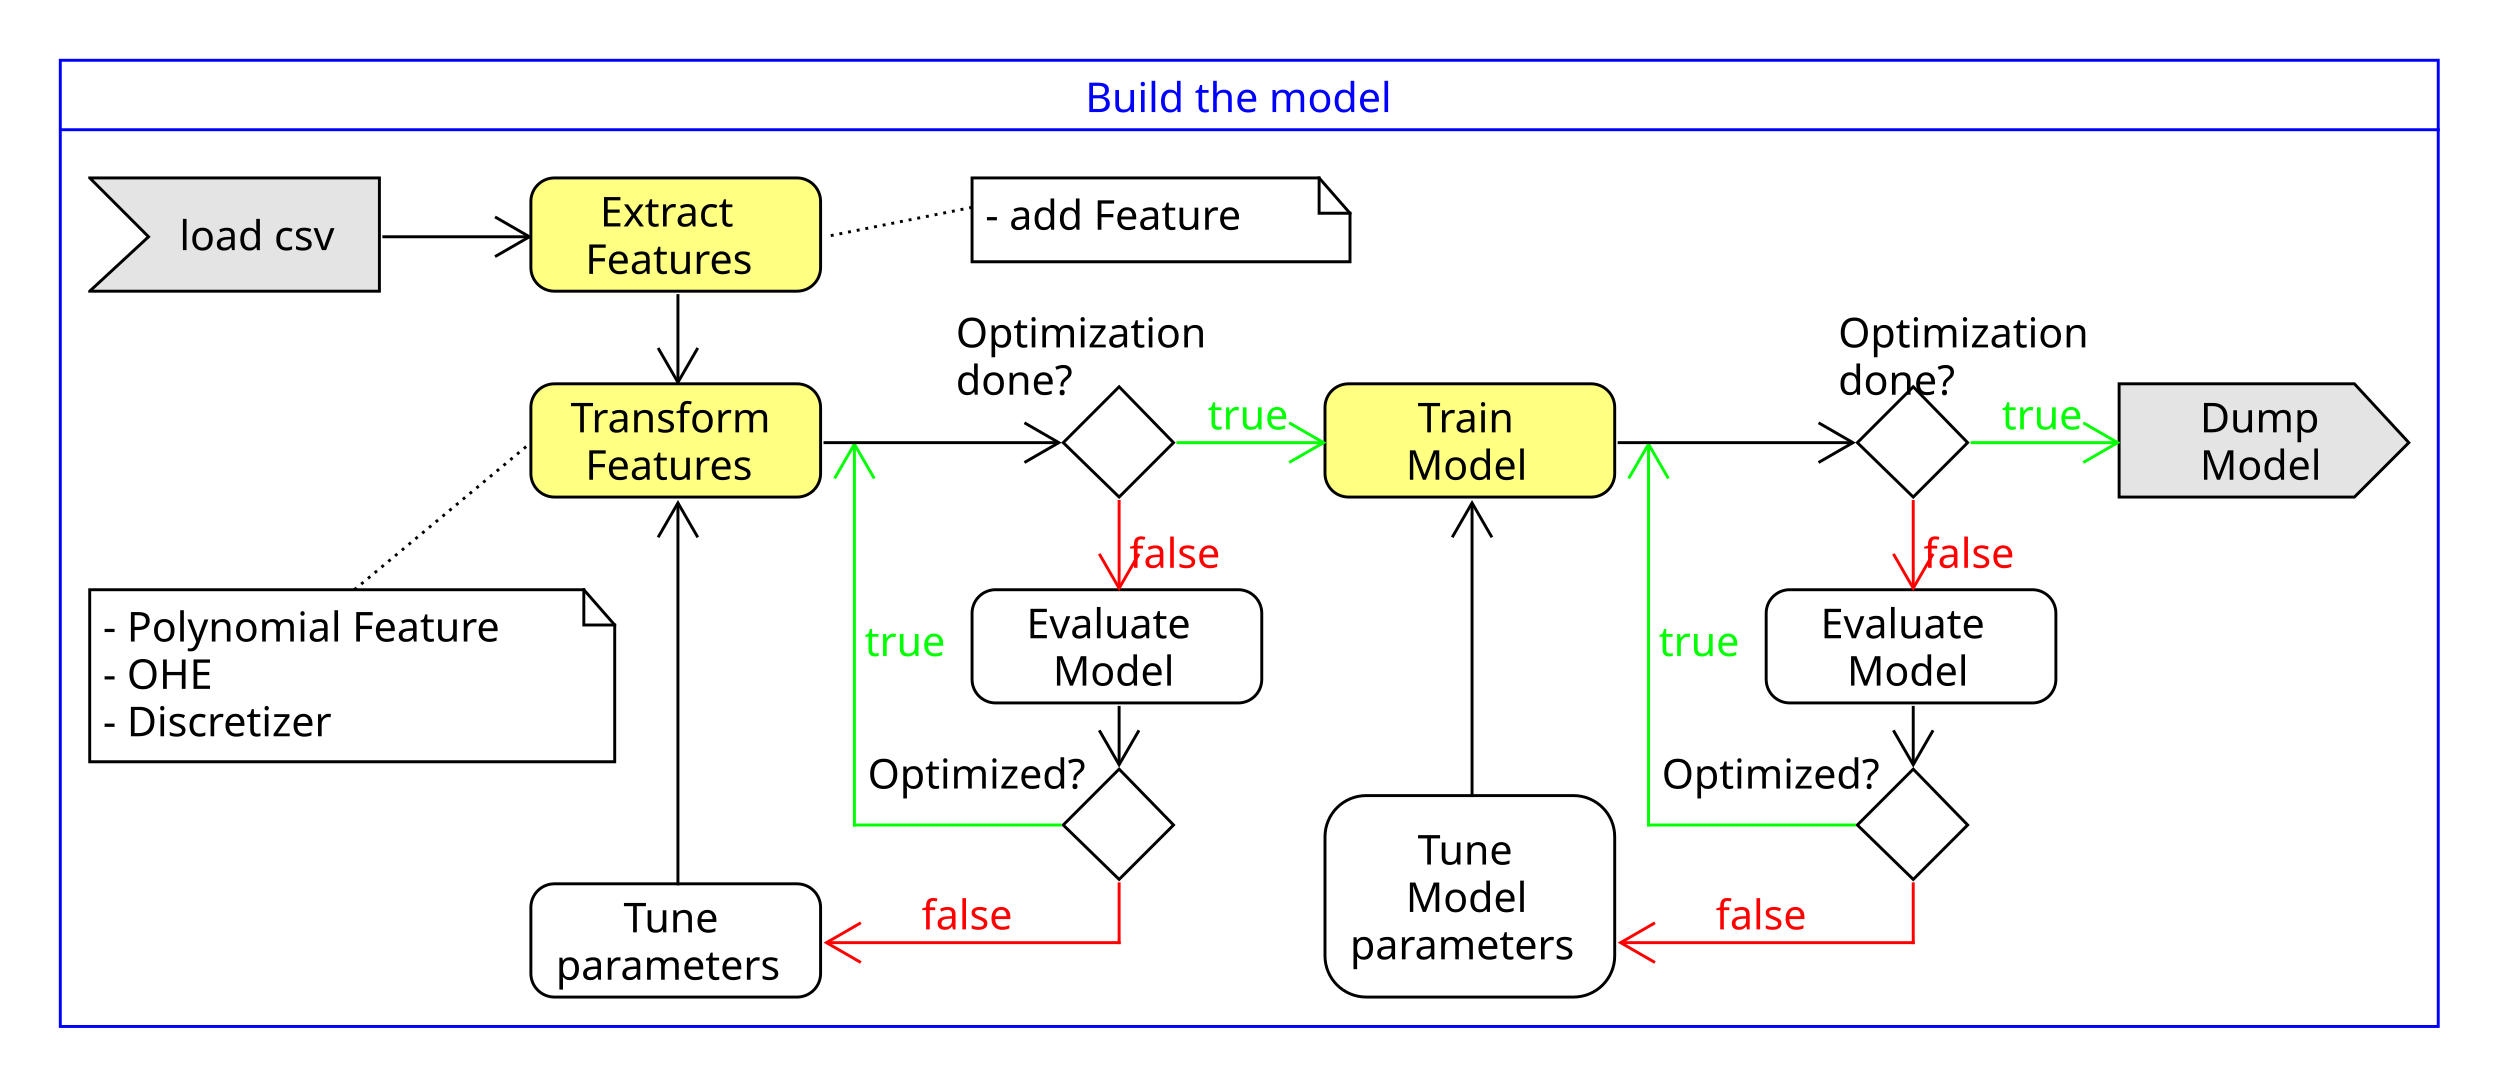
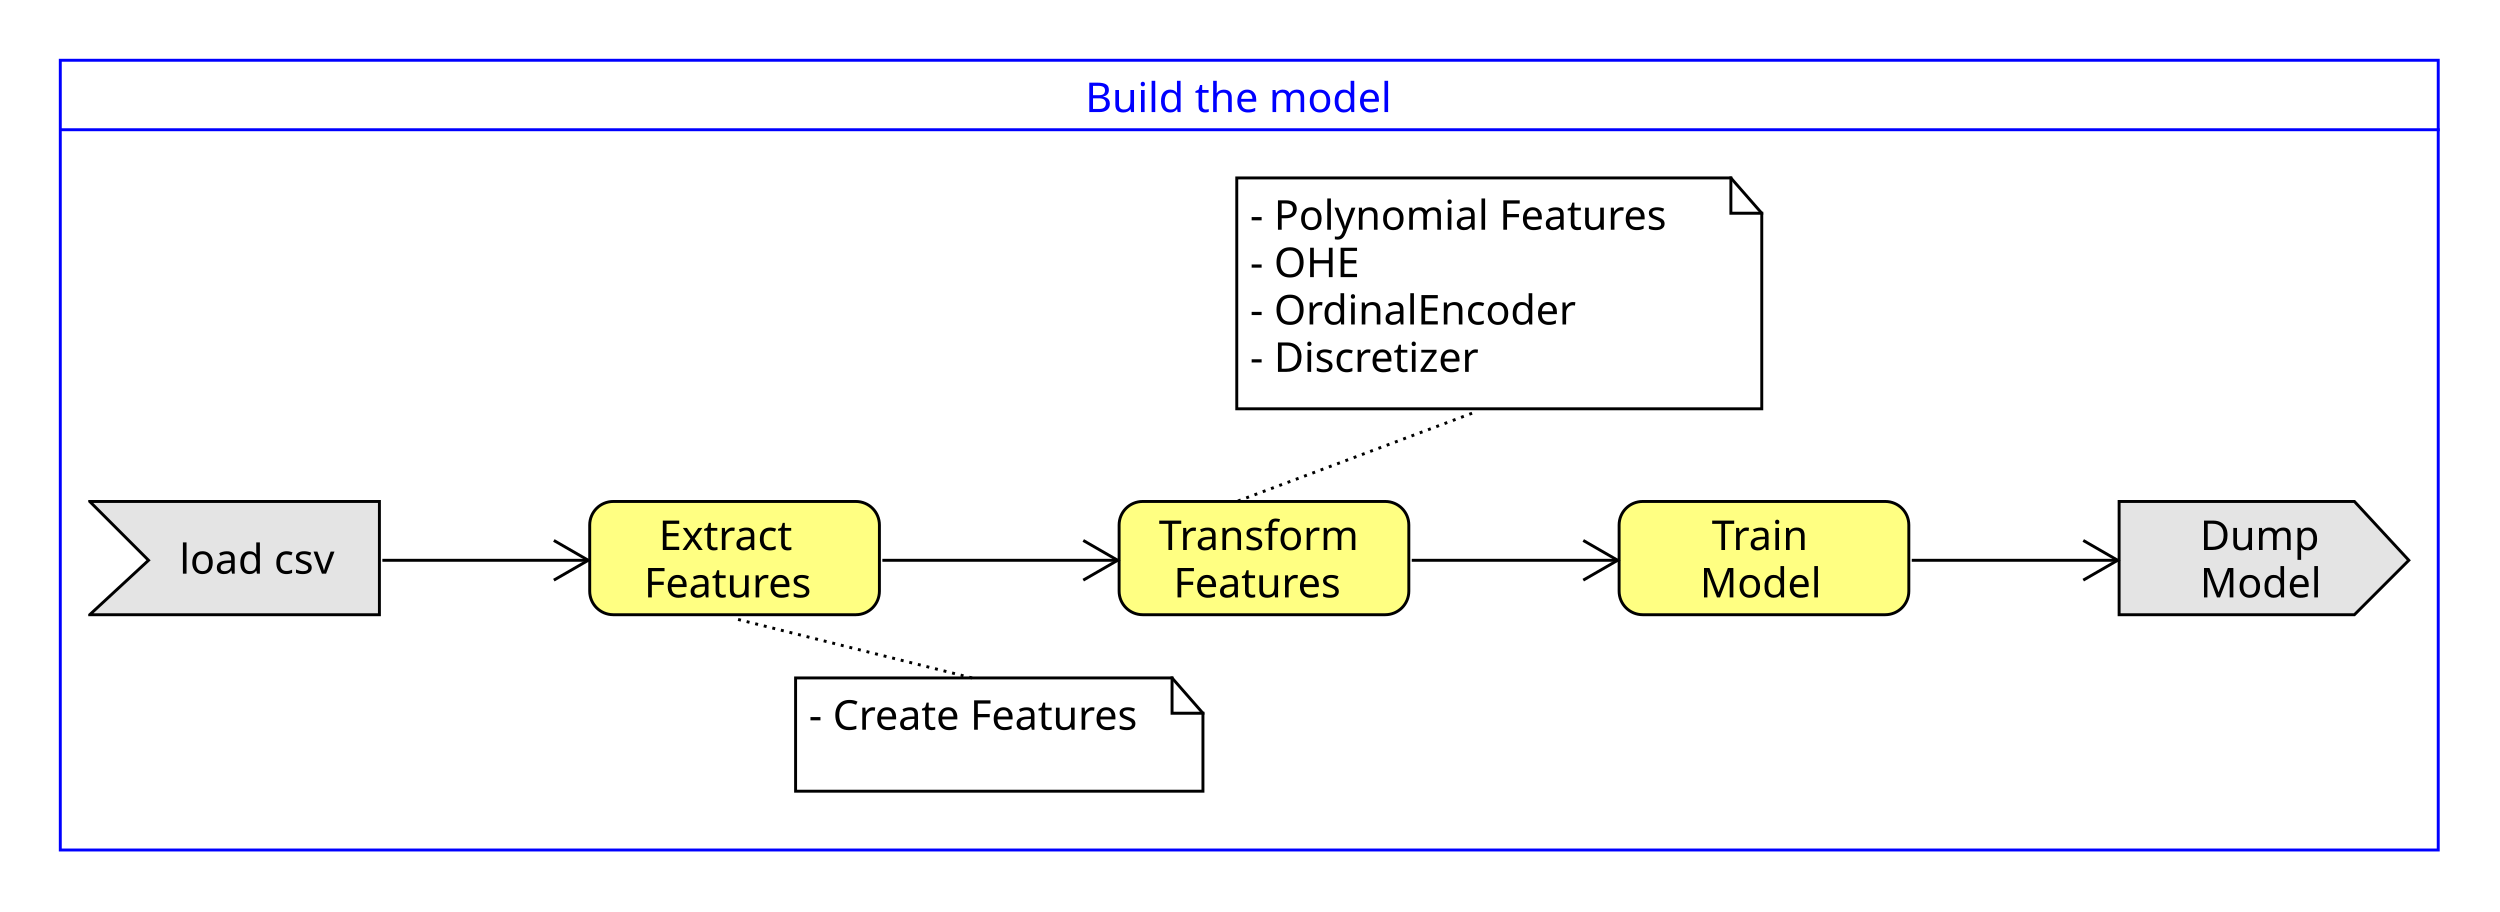
- <svg xmlns="http://www.w3.org/2000/svg" fill-opacity="1" color-rendering="auto" color-interpolation="auto" text-rendering="auto" stroke="black" stroke-linecap="square" width="850" stroke-miterlimit="10" shape-rendering="auto" stroke-opacity="1" fill="black" stroke-dasharray="none" font-weight="normal" stroke-width="1" viewBox="50 850 850 370" height="370" font-family="'Dialog'" font-style="normal" stroke-linejoin="miter" font-size="12px" stroke-dashoffset="0" image-rendering="auto">
+ <svg xmlns="http://www.w3.org/2000/svg" fill-opacity="1" color-rendering="auto" color-interpolation="auto" text-rendering="auto" stroke="black" stroke-linecap="square" width="850" stroke-miterlimit="10" shape-rendering="auto" stroke-opacity="1" fill="black" stroke-dasharray="none" font-weight="normal" stroke-width="1" viewBox="50 850 850 310" height="310" font-family="'Dialog'" font-style="normal" stroke-linejoin="miter" font-size="12px" stroke-dashoffset="0" image-rendering="auto">
  <defs id="genericDefs" />
  <g>
    <defs id="defs1">
      <clipPath clipPathUnits="userSpaceOnUse" id="clipPath1">
        <path d="M0 0 L2147483647 0 L2147483647 2147483647 L0 2147483647 L0 0 Z" />
      </clipPath>
      <clipPath clipPathUnits="userSpaceOnUse" id="clipPath2">
-         <path d="M0 0 L0 330 L810 330 L810 0 Z" />
+         <path d="M0 0 L0 270 L810 270 L810 0 Z" />
      </clipPath>
      <clipPath clipPathUnits="userSpaceOnUse" id="clipPath3">
-         <path d="M0 0 L0 30 L130 30 L130 0 Z" />
+         <path d="M0 0 L0 40 L140 40 L140 0 Z" />
      </clipPath>
      <clipPath clipPathUnits="userSpaceOnUse" id="clipPath4">
-         <path d="M0 0 L0 60 L180 60 L180 0 Z" />
+         <path d="M0 0 L0 80 L180 80 L180 0 Z" />
      </clipPath>
      <clipPath clipPathUnits="userSpaceOnUse" id="clipPath5">
-         <path d="M0 0 L0 40 L110 40 L110 0 Z" />
+         <path d="M0 0 L0 40 L100 40 L100 0 Z" />
      </clipPath>
      <clipPath clipPathUnits="userSpaceOnUse" id="clipPath6">
-         <path d="M0 0 L0 40 L40 40 L40 0 Z" />
+         <path d="M0 0 L0 50 L110 50 L110 0 Z" />
      </clipPath>
      <clipPath clipPathUnits="userSpaceOnUse" id="clipPath7">
-         <path d="M0 0 L0 40 L100 40 L100 0 Z" />
+         <path d="M0 0 L0 60 L110 60 L110 0 Z" />
      </clipPath>
      <clipPath clipPathUnits="userSpaceOnUse" id="clipPath8">
        <path d="M0 0 L0 30 L100 30 L100 0 Z" />
      </clipPath>
      <clipPath clipPathUnits="userSpaceOnUse" id="clipPath9">
-         <path d="M0 0 L0 70 L100 70 L100 0 Z" />
-       </clipPath>
-       <clipPath clipPathUnits="userSpaceOnUse" id="clipPath10">
-         <path d="M0 0 L0 40 L80 40 L80 0 Z" />
-       </clipPath>
-       <clipPath clipPathUnits="userSpaceOnUse" id="clipPath11">
-         <path d="M0 0 L0 80 L90 80 L90 0 Z" />
-       </clipPath>
-       <clipPath clipPathUnits="userSpaceOnUse" id="clipPath12">
-         <path d="M0 0 L0 160 L100 160 L100 0 Z" />
-       </clipPath>
-       <clipPath clipPathUnits="userSpaceOnUse" id="clipPath13">
-         <path d="M0 0 L0 130 L30 130 L30 0 Z" />
-       </clipPath>
-       <clipPath clipPathUnits="userSpaceOnUse" id="clipPath14">
-         <path d="M0 0 L0 50 L130 50 L130 0 Z" />
-       </clipPath>
-       <clipPath clipPathUnits="userSpaceOnUse" id="clipPath15">
-         <path d="M0 0 L0 50 L30 50 L30 0 Z" />
-       </clipPath>
-       <clipPath clipPathUnits="userSpaceOnUse" id="clipPath16">
-         <path d="M0 0 L0 60 L60 60 L60 0 Z" />
-       </clipPath>
-       <clipPath clipPathUnits="userSpaceOnUse" id="clipPath17">
        <path d="M0 0 L0 30 L110 30 L110 0 Z" />
-       </clipPath>
-       <clipPath clipPathUnits="userSpaceOnUse" id="clipPath18">
-         <path d="M0 0 L0 160 L30 160 L30 0 Z" />
-       </clipPath>
-       <clipPath clipPathUnits="userSpaceOnUse" id="clipPath19">
-         <path d="M0 0 L0 60 L30 60 L30 0 Z" />
-       </clipPath>
-       <clipPath clipPathUnits="userSpaceOnUse" id="clipPath20">
-         <path d="M0 0 L0 30 L80 30 L80 0 Z" />
      </clipPath>
    </defs>
    <g fill="rgb(255,255,255)" fill-opacity="0" transform="translate(70,870)" stroke-opacity="0" stroke="rgb(255,255,255)">
-       <rect x="0.5" width="808.5" height="328.5" y="0.5" clip-path="url(#clipPath2)" stroke="none" />
+       <rect x="0.5" width="808.5" height="268.5" y="0.5" clip-path="url(#clipPath2)" stroke="none" />
    </g>
    <g fill="blue" transform="translate(70,870)" stroke="blue">
-       <rect fill="none" x="0.5" width="808.5" height="328.5" y="0.5" clip-path="url(#clipPath2)" />
+       <rect fill="none" x="0.5" width="808.5" height="268.5" y="0.5" clip-path="url(#clipPath2)" />
      <text x="349" font-size="14px" y="18.109" clip-path="url(#clipPath2)" font-family="sans-serif" stroke="none" xml:space="preserve">Build the model</text>
      <path fill="none" d="M1 24.109 L809 24.109" clip-path="url(#clipPath2)" />
    </g>
-     <g fill="rgb(255,255,255)" fill-opacity="0.49" transform="translate(380,910)" stroke-opacity="0.49" stroke="rgb(255,255,255)">
-       <path d="M0.5 0.5 L118.5 0.5 L129 12.5 L129 29 L0.5 29 Z" stroke="none" clip-path="url(#clipPath3)" />
+     <g fill="rgb(255,255,255)" fill-opacity="0.49" transform="translate(320,1080)" stroke-opacity="0.49" stroke="rgb(255,255,255)">
+       <path d="M0.5 0.5 L128.5 0.5 L139 12.5 L139 39 L0.5 39 Z" stroke="none" clip-path="url(#clipPath3)" />
    </g>
-     <g transform="translate(380,910)">
-       <path fill="none" d="M0.5 0.5 L118.5 0.5 L129 12.5 L129 29 L0.5 29 Z" clip-path="url(#clipPath3)" />
-       <path fill="none" d="M118.5 0.5 L118.5 12.5 L129 12.5" clip-path="url(#clipPath3)" />
-       <text x="5" font-size="14px" y="18.109" clip-path="url(#clipPath3)" font-family="sans-serif" stroke="none" xml:space="preserve">- add Feature </text>
+     <g transform="translate(320,1080)">
+       <path fill="none" d="M0.5 0.5 L128.5 0.5 L139 12.5 L139 39 L0.5 39 Z" clip-path="url(#clipPath3)" />
+       <path fill="none" d="M128.5 0.5 L128.5 12.5 L139 12.5" clip-path="url(#clipPath3)" />
+       <text x="5" font-size="14px" y="18.109" clip-path="url(#clipPath3)" font-family="sans-serif" stroke="none" xml:space="preserve">- Create Features</text>
    </g>
-     <g fill="rgb(255,255,255)" fill-opacity="0.49" transform="translate(80,1050)" stroke-opacity="0.49" stroke="rgb(255,255,255)">
-       <path d="M0.5 0.5 L168.5 0.5 L179 12.5 L179 59 L0.5 59 Z" stroke="none" clip-path="url(#clipPath4)" />
+     <g fill="rgb(255,255,255)" fill-opacity="0.49" transform="translate(470,910)" stroke-opacity="0.49" stroke="rgb(255,255,255)">
+       <path d="M0.5 0.5 L168.5 0.5 L179 12.5 L179 79 L0.5 79 Z" stroke="none" clip-path="url(#clipPath4)" />
    </g>
-     <g transform="translate(80,1050)">
-       <path fill="none" d="M0.5 0.5 L168.5 0.5 L179 12.5 L179 59 L0.5 59 Z" clip-path="url(#clipPath4)" />
+     <g transform="translate(470,910)">
+       <path fill="none" d="M0.5 0.5 L168.5 0.5 L179 12.5 L179 79 L0.5 79 Z" clip-path="url(#clipPath4)" />
      <path fill="none" d="M168.5 0.5 L168.5 12.5 L179 12.5" clip-path="url(#clipPath4)" />
-       <text x="5" font-size="14px" y="18.109" clip-path="url(#clipPath4)" font-family="sans-serif" stroke="none" xml:space="preserve">- Polynomial Feature</text>
+       <text x="5" font-size="14px" y="18.109" clip-path="url(#clipPath4)" font-family="sans-serif" stroke="none" xml:space="preserve">- Polynomial Features</text>
      <text x="5" font-size="14px" y="34.219" clip-path="url(#clipPath4)" font-family="sans-serif" stroke="none" xml:space="preserve">- OHE</text>
-       <text x="5" font-size="14px" y="50.328" clip-path="url(#clipPath4)" font-family="sans-serif" stroke="none" xml:space="preserve">- Discretizer</text>
+       <text x="5" font-size="14px" y="50.328" clip-path="url(#clipPath4)" font-family="sans-serif" stroke="none" xml:space="preserve">- OrdinalEncoder</text>
+       <text x="5" font-size="14px" y="66.438" clip-path="url(#clipPath4)" font-family="sans-serif" stroke="none" xml:space="preserve">- Discretizer</text>
    </g>
-     <g font-family="sans-serif" font-size="14px" transform="translate(670,950)">
-       <text x="5" xml:space="preserve" y="18.109" clip-path="url(#clipPath5)" stroke="none">Optimization</text>
-       <text x="5" xml:space="preserve" y="34.219" clip-path="url(#clipPath5)" stroke="none">done?</text>
+     <g fill="rgb(255,255,0)" fill-opacity="0.49" transform="translate(600,1020)" stroke-opacity="0.49" stroke="rgb(255,255,0)">
+       <rect x="0.5" y="0.5" clip-path="url(#clipPath5)" width="98.5" rx="8" ry="8" height="38.5" stroke="none" />
    </g>
-     <g fill="rgb(255,255,255)" fill-opacity="0" transform="translate(680,980)" stroke-opacity="0" stroke="rgb(255,255,255)">
-       <path d="M20.5 1.5 L39 20.5 L20.5 39 L1.5 20.5 Z" stroke="none" clip-path="url(#clipPath6)" />
+     <g transform="translate(600,1020)">
+       <rect x="0.5" y="0.5" clip-path="url(#clipPath5)" fill="none" width="98.5" rx="8" ry="8" height="38.5" />
+       <text x="32" font-size="14px" y="17" clip-path="url(#clipPath5)" font-family="sans-serif" stroke="none" xml:space="preserve">Train</text>
+       <text x="28" font-size="14px" y="33.109" clip-path="url(#clipPath5)" font-family="sans-serif" stroke="none" xml:space="preserve">Model</text>
    </g>
-     <g transform="translate(680,980)">
-       <path fill="none" d="M20.5 1.5 L39 20.5 L20.5 39 L1.5 20.5 Z" clip-path="url(#clipPath6)" />
+     <g fill="rgb(255,255,0)" fill-opacity="0.49" transform="translate(430,1020)" stroke-opacity="0.49" stroke="rgb(255,255,0)">
+       <rect x="0.5" y="0.5" clip-path="url(#clipPath5)" width="98.5" rx="8" ry="8" height="38.5" stroke="none" />
    </g>
-     <g fill="rgb(255,255,0)" fill-opacity="0.49" transform="translate(500,980)" stroke-opacity="0.49" stroke="rgb(255,255,0)">
-       <rect x="0.5" y="0.5" clip-path="url(#clipPath7)" width="98.5" rx="8" ry="8" height="38.5" stroke="none" />
+     <g transform="translate(430,1020)">
+       <rect x="0.5" y="0.5" clip-path="url(#clipPath5)" fill="none" width="98.5" rx="8" ry="8" height="38.5" />
+       <text x="14" font-size="14px" y="17" clip-path="url(#clipPath5)" font-family="sans-serif" stroke="none" xml:space="preserve">Transform</text>
+       <text x="19" font-size="14px" y="33.109" clip-path="url(#clipPath5)" font-family="sans-serif" stroke="none" xml:space="preserve">Features </text>
    </g>
-     <g transform="translate(500,980)">
-       <rect x="0.5" y="0.5" clip-path="url(#clipPath7)" fill="none" width="98.5" rx="8" ry="8" height="38.5" />
-       <text x="32" font-size="14px" y="17" clip-path="url(#clipPath7)" font-family="sans-serif" stroke="none" xml:space="preserve">Train</text>
-       <text x="28" font-size="14px" y="33.109" clip-path="url(#clipPath7)" font-family="sans-serif" stroke="none" xml:space="preserve">Model</text>
+     <g fill="rgb(255,255,0)" fill-opacity="0.49" transform="translate(250,1020)" stroke-opacity="0.49" stroke="rgb(255,255,0)">
+       <rect x="0.5" y="0.5" clip-path="url(#clipPath5)" width="98.5" rx="8" ry="8" height="38.5" stroke="none" />
    </g>
-     <g font-family="sans-serif" font-size="14px" transform="translate(610,1100)">
-       <text x="5" xml:space="preserve" y="18.109" clip-path="url(#clipPath8)" stroke="none">Optimized?</text>
+     <g transform="translate(250,1020)">
+       <rect x="0.5" y="0.5" clip-path="url(#clipPath5)" fill="none" width="98.5" rx="8" ry="8" height="38.5" />
+       <text x="24" font-size="14px" y="17" clip-path="url(#clipPath5)" font-family="sans-serif" stroke="none" xml:space="preserve">Extract</text>
+       <text x="19" font-size="14px" y="33.109" clip-path="url(#clipPath5)" font-family="sans-serif" stroke="none" xml:space="preserve">Features </text>
    </g>
-     <g fill="rgb(255,255,255)" fill-opacity="0" transform="translate(500,1120)" stroke-opacity="0" stroke="rgb(255,255,255)">
-       <rect x="0.5" y="0.5" clip-path="url(#clipPath9)" width="98.5" rx="14" ry="14" height="68.5" stroke="none" />
+     <g fill="rgb(200,200,200)" fill-opacity="0.49" transform="translate(770,1020)" stroke-opacity="0.49" stroke="rgb(200,200,200)">
+       <path d="M0.5 0.5 L80.5 0.5 L99 20.5 L80.5 39 L0.5 39 Z" stroke="none" clip-path="url(#clipPath5)" />
    </g>
-     <g transform="translate(500,1120)">
-       <rect x="0.5" y="0.5" clip-path="url(#clipPath9)" fill="none" width="98.5" rx="14" ry="14" height="68.5" />
-       <text x="32" font-size="14px" y="23.945" clip-path="url(#clipPath9)" font-family="sans-serif" stroke="none" xml:space="preserve">Tune</text>
-       <text x="28" font-size="14px" y="40.055" clip-path="url(#clipPath9)" font-family="sans-serif" stroke="none" xml:space="preserve">Model</text>
-       <text x="9" font-size="14px" y="56.164" clip-path="url(#clipPath9)" font-family="sans-serif" stroke="none" xml:space="preserve">parameters</text>
+     <g transform="translate(770,1020)">
+       <path fill="none" d="M0.5 0.5 L80.5 0.5 L99 20.5 L80.5 39 L0.5 39 Z" clip-path="url(#clipPath5)" />
+       <text x="28" font-size="14px" y="17" clip-path="url(#clipPath5)" font-family="sans-serif" stroke="none" xml:space="preserve">Dump </text>
+       <text x="28" font-size="14px" y="33.109" clip-path="url(#clipPath5)" font-family="sans-serif" stroke="none" xml:space="preserve">Model</text>
    </g>
-     <g fill="rgb(255,255,255)" fill-opacity="0" transform="translate(680,1110)" stroke-opacity="0" stroke="rgb(255,255,255)">
-       <path d="M20.5 1.5 L39 20.5 L20.5 39 L1.5 20.5 Z" stroke="none" clip-path="url(#clipPath6)" />
+     <g fill="rgb(200,200,200)" fill-opacity="0.49" transform="translate(80,1020)" stroke-opacity="0.49" stroke="rgb(200,200,200)">
+       <path d="M0.5 0.5 L99 0.5 L99 39 L0.5 39 L20.5 20.5 Z" stroke="none" clip-path="url(#clipPath5)" />
    </g>
-     <g transform="translate(680,1110)">
-       <path fill="none" d="M20.5 1.5 L39 20.5 L20.5 39 L1.5 20.5 Z" clip-path="url(#clipPath6)" />
+     <g transform="translate(80,1020)">
+       <path fill="none" d="M0.5 0.5 L99 0.5 L99 39 L0.5 39 L20.5 20.5 Z" clip-path="url(#clipPath5)" />
+       <text x="31" font-size="14px" y="25.055" clip-path="url(#clipPath5)" font-family="sans-serif" stroke="none" xml:space="preserve">load csv</text>
    </g>
-     <g fill="rgb(255,255,255)" fill-opacity="0" transform="translate(650,1050)" stroke-opacity="0" stroke="rgb(255,255,255)">
-       <rect x="0.5" y="0.5" clip-path="url(#clipPath7)" width="98.5" rx="8" ry="8" height="38.5" stroke="none" />
+     <g stroke-dasharray="1,2" stroke-miterlimit="5" transform="translate(290,1050)" stroke-linecap="butt">
+       <path fill="none" d="M90.5 30.5 L10.5 10.5" clip-path="url(#clipPath6)" />
    </g>
-     <g transform="translate(650,1050)">
-       <rect x="0.5" y="0.5" clip-path="url(#clipPath7)" fill="none" width="98.5" rx="8" ry="8" height="38.5" />
-       <text x="19" font-size="14px" y="17" clip-path="url(#clipPath7)" font-family="sans-serif" stroke="none" xml:space="preserve">Evaluate</text>
-       <text x="28" font-size="14px" y="33.109" clip-path="url(#clipPath7)" font-family="sans-serif" stroke="none" xml:space="preserve">Model</text>
+     <g stroke-dasharray="1,2" stroke-miterlimit="5" transform="translate(460,980)" stroke-linecap="butt">
+       <path fill="none" d="M90.5 10.5 L10.5 40.5" clip-path="url(#clipPath7)" />
    </g>
-     <g font-family="sans-serif" font-size="14px" transform="translate(370,950)">
-       <text x="5" xml:space="preserve" y="18.109" clip-path="url(#clipPath5)" stroke="none">Optimization</text>
-       <text x="5" xml:space="preserve" y="34.219" clip-path="url(#clipPath5)" stroke="none">done?</text>
+     <g transform="translate(520,1030)">
+       <path fill="none" d="M79.5 10.5 L10.5 10.5" clip-path="url(#clipPath8)" />
+       <path fill="none" d="M68.742 4 L80 10.5 L68.742 17" clip-path="url(#clipPath8)" />
    </g>
-     <g fill="rgb(255,255,255)" fill-opacity="0" transform="translate(410,980)" stroke-opacity="0" stroke="rgb(255,255,255)">
-       <path d="M20.5 1.5 L39 20.5 L20.5 39 L1.5 20.5 Z" stroke="none" clip-path="url(#clipPath6)" />
+     <g transform="translate(690,1030)">
+       <path fill="none" d="M79.5 10.5 L10.5 10.5" clip-path="url(#clipPath8)" />
+       <path fill="none" d="M68.742 4 L80 10.5 L68.742 17" clip-path="url(#clipPath8)" />
    </g>
-     <g transform="translate(410,980)">
-       <path fill="none" d="M20.5 1.5 L39 20.5 L20.5 39 L1.5 20.5 Z" clip-path="url(#clipPath6)" />
+     <g transform="translate(340,1030)">
+       <path fill="none" d="M89.5 10.5 L10.5 10.5" clip-path="url(#clipPath9)" />
+       <path fill="none" d="M78.742 4 L90 10.5 L78.742 17" clip-path="url(#clipPath9)" />
    </g>
-     <g fill="rgb(255,255,0)" fill-opacity="0.49" transform="translate(230,980)" stroke-opacity="0.49" stroke="rgb(255,255,0)">
-       <rect x="0.5" y="0.5" clip-path="url(#clipPath7)" width="98.5" rx="8" ry="8" height="38.5" stroke="none" />
-     </g>
-     <g transform="translate(230,980)">
-       <rect x="0.5" y="0.5" clip-path="url(#clipPath7)" fill="none" width="98.5" rx="8" ry="8" height="38.5" />
-       <text x="14" font-size="14px" y="17" clip-path="url(#clipPath7)" font-family="sans-serif" stroke="none" xml:space="preserve">Transform</text>
-       <text x="19" font-size="14px" y="33.109" clip-path="url(#clipPath7)" font-family="sans-serif" stroke="none" xml:space="preserve">Features </text>
-     </g>
-     <g font-family="sans-serif" font-size="14px" transform="translate(340,1100)">
-       <text x="5" xml:space="preserve" y="18.109" clip-path="url(#clipPath8)" stroke="none">Optimized?</text>
-     </g>
-     <g fill="rgb(255,255,255)" fill-opacity="0" transform="translate(230,1150)" stroke-opacity="0" stroke="rgb(255,255,255)">
-       <rect x="0.5" y="0.5" clip-path="url(#clipPath7)" width="98.5" rx="8" ry="8" height="38.5" stroke="none" />
-     </g>
-     <g transform="translate(230,1150)">
-       <rect x="0.5" y="0.5" clip-path="url(#clipPath7)" fill="none" width="98.5" rx="8" ry="8" height="38.5" />
-       <text x="32" font-size="14px" y="17" clip-path="url(#clipPath7)" font-family="sans-serif" stroke="none" xml:space="preserve">Tune</text>
-       <text x="9" font-size="14px" y="33.109" clip-path="url(#clipPath7)" font-family="sans-serif" stroke="none" xml:space="preserve">parameters</text>
-     </g>
-     <g fill="rgb(255,255,255)" fill-opacity="0" transform="translate(410,1110)" stroke-opacity="0" stroke="rgb(255,255,255)">
-       <path d="M20.5 1.5 L39 20.5 L20.5 39 L1.5 20.5 Z" stroke="none" clip-path="url(#clipPath6)" />
-     </g>
-     <g transform="translate(410,1110)">
-       <path fill="none" d="M20.5 1.5 L39 20.5 L20.5 39 L1.5 20.5 Z" clip-path="url(#clipPath6)" />
-     </g>
-     <g fill="rgb(255,255,255)" fill-opacity="0" transform="translate(380,1050)" stroke-opacity="0" stroke="rgb(255,255,255)">
-       <rect x="0.5" y="0.5" clip-path="url(#clipPath7)" width="98.5" rx="8" ry="8" height="38.5" stroke="none" />
-     </g>
-     <g transform="translate(380,1050)">
-       <rect x="0.5" y="0.5" clip-path="url(#clipPath7)" fill="none" width="98.5" rx="8" ry="8" height="38.5" />
-       <text x="19" font-size="14px" y="17" clip-path="url(#clipPath7)" font-family="sans-serif" stroke="none" xml:space="preserve">Evaluate</text>
-       <text x="28" font-size="14px" y="33.109" clip-path="url(#clipPath7)" font-family="sans-serif" stroke="none" xml:space="preserve">Model</text>
-     </g>
-     <g fill="rgb(255,255,0)" fill-opacity="0.49" transform="translate(230,910)" stroke-opacity="0.49" stroke="rgb(255,255,0)">
-       <rect x="0.5" y="0.5" clip-path="url(#clipPath7)" width="98.5" rx="8" ry="8" height="38.5" stroke="none" />
-     </g>
-     <g transform="translate(230,910)">
-       <rect x="0.5" y="0.5" clip-path="url(#clipPath7)" fill="none" width="98.5" rx="8" ry="8" height="38.5" />
-       <text x="24" font-size="14px" y="17" clip-path="url(#clipPath7)" font-family="sans-serif" stroke="none" xml:space="preserve">Extract</text>
-       <text x="19" font-size="14px" y="33.109" clip-path="url(#clipPath7)" font-family="sans-serif" stroke="none" xml:space="preserve">Features </text>
-     </g>
-     <g fill="rgb(200,200,200)" fill-opacity="0.49" transform="translate(770,980)" stroke-opacity="0.49" stroke="rgb(200,200,200)">
-       <path d="M0.5 0.5 L80.5 0.5 L99 20.5 L80.5 39 L0.5 39 Z" stroke="none" clip-path="url(#clipPath7)" />
-     </g>
-     <g transform="translate(770,980)">
-       <path fill="none" d="M0.5 0.5 L80.5 0.5 L99 20.5 L80.5 39 L0.5 39 Z" clip-path="url(#clipPath7)" />
-       <text x="28" font-size="14px" y="17" clip-path="url(#clipPath7)" font-family="sans-serif" stroke="none" xml:space="preserve">Dump </text>
-       <text x="28" font-size="14px" y="33.109" clip-path="url(#clipPath7)" font-family="sans-serif" stroke="none" xml:space="preserve">Model</text>
-     </g>
-     <g fill="rgb(200,200,200)" fill-opacity="0.49" transform="translate(80,910)" stroke-opacity="0.49" stroke="rgb(200,200,200)">
-       <path d="M0.5 0.5 L99 0.5 L99 39 L0.5 39 L20.5 20.5 Z" stroke="none" clip-path="url(#clipPath7)" />
-     </g>
-     <g transform="translate(80,910)">
-       <path fill="none" d="M0.5 0.5 L99 0.5 L99 39 L0.5 39 L20.5 20.5 Z" clip-path="url(#clipPath7)" />
-       <text x="31" font-size="14px" y="25.055" clip-path="url(#clipPath7)" font-family="sans-serif" stroke="none" xml:space="preserve">load csv</text>
-     </g>
-     <g stroke-dasharray="1,2" stroke-miterlimit="5" transform="translate(320,910)" stroke-linecap="butt">
-       <path fill="none" d="M60.5 10.5 L10.5 20.5" clip-path="url(#clipPath10)" />
-     </g>
-     <g stroke-dasharray="1,2" stroke-miterlimit="5" transform="translate(160,990)" stroke-linecap="butt">
-       <path fill="none" d="M10.5 60.5 L70.5 10.5" clip-path="url(#clipPath11)" />
-     </g>
-     <g fill="lime" transform="translate(600,990)" stroke="lime">
-       <path fill="none" d="M10.5 11.5 L10.5 140.5" clip-path="url(#clipPath12)" />
-       <path fill="none" d="M10.5 140.5 L80.5 140.5" clip-path="url(#clipPath12)" />
-       <path fill="none" d="M4 22.258 L10.5 11 L17 22.258" clip-path="url(#clipPath12)" />
-       <text x="14" font-size="14px" y="83.055" clip-path="url(#clipPath12)" font-family="sans-serif" stroke="none" xml:space="preserve">true</text>
-     </g>
-     <g fill="lime" transform="translate(710,980)" stroke="lime">
-       <path fill="none" d="M59.5 20.5 L10.5 20.5" clip-path="url(#clipPath10)" />
-       <path fill="none" d="M48.742 14 L60 20.5 L48.742 27" clip-path="url(#clipPath10)" />
-       <text x="20.634" font-size="14px" y="16" clip-path="url(#clipPath10)" font-family="sans-serif" stroke="none" xml:space="preserve">true</text>
-     </g>
-     <g transform="translate(540,1010)">
-       <path fill="none" d="M10.5 11.5 L10.5 110.5" clip-path="url(#clipPath13)" />
-       <path fill="none" d="M4 22.258 L10.5 11 L17 22.258" clip-path="url(#clipPath13)" />
-     </g>
-     <g fill="red" transform="translate(590,1140)" stroke="red">
-       <path fill="none" d="M11.5 30.5 L110.5 30.5" clip-path="url(#clipPath14)" />
-       <path fill="none" d="M110.5 30.5 L110.5 10.5" clip-path="url(#clipPath14)" />
-       <path fill="none" d="M22.258 37 L11 30.5 L22.258 24" clip-path="url(#clipPath14)" />
-       <text x="43.348" font-size="14px" y="26" clip-path="url(#clipPath14)" font-family="sans-serif" stroke="none" xml:space="preserve">false</text>
-     </g>
-     <g transform="translate(690,1080)">
-       <path fill="none" d="M10.5 29.5 L10.5 10.5" clip-path="url(#clipPath15)" />
-       <path fill="none" d="M17 18.742 L10.5 30 L4 18.742" clip-path="url(#clipPath15)" />
-     </g>
-     <g fill="red" transform="translate(690,1010)" stroke="red">
-       <path fill="none" d="M10.5 39.5 L10.5 10.5" clip-path="url(#clipPath16)" />
-       <path fill="none" d="M17 28.742 L10.5 40 L4 28.742" clip-path="url(#clipPath16)" />
-       <text x="14" font-size="14px" y="33.055" clip-path="url(#clipPath16)" font-family="sans-serif" stroke="none" xml:space="preserve">false</text>
-     </g>
-     <g transform="translate(590,990)">
-       <path fill="none" d="M89.5 10.5 L10.5 10.5" clip-path="url(#clipPath17)" />
-       <path fill="none" d="M78.742 4 L90 10.5 L78.742 17" clip-path="url(#clipPath17)" />
-     </g>
-     <g fill="lime" transform="translate(330,990)" stroke="lime">
-       <path fill="none" d="M10.5 11.5 L10.5 140.5" clip-path="url(#clipPath12)" />
-       <path fill="none" d="M10.5 140.5 L80.5 140.5" clip-path="url(#clipPath12)" />
-       <path fill="none" d="M4 22.258 L10.5 11 L17 22.258" clip-path="url(#clipPath12)" />
-       <text x="14" font-size="14px" y="83.055" clip-path="url(#clipPath12)" font-family="sans-serif" stroke="none" xml:space="preserve">true</text>
-     </g>
-     <g fill="lime" transform="translate(440,980)" stroke="lime">
-       <path fill="none" d="M59.5 20.5 L10.5 20.5" clip-path="url(#clipPath10)" />
-       <path fill="none" d="M48.742 14 L60 20.5 L48.742 27" clip-path="url(#clipPath10)" />
-       <text x="20.634" font-size="14px" y="16" clip-path="url(#clipPath10)" font-family="sans-serif" stroke="none" xml:space="preserve">true</text>
-     </g>
-     <g transform="translate(270,1010)">
-       <path fill="none" d="M10.5 11.5 L10.5 140.5" clip-path="url(#clipPath18)" />
-       <path fill="none" d="M4 22.258 L10.5 11 L17 22.258" clip-path="url(#clipPath18)" />
-     </g>
-     <g fill="red" transform="translate(320,1140)" stroke="red">
-       <path fill="none" d="M11.5 30.5 L110.5 30.5" clip-path="url(#clipPath14)" />
-       <path fill="none" d="M110.5 30.5 L110.5 10.5" clip-path="url(#clipPath14)" />
-       <path fill="none" d="M22.258 37 L11 30.5 L22.258 24" clip-path="url(#clipPath14)" />
-       <text x="43.348" font-size="14px" y="26" clip-path="url(#clipPath14)" font-family="sans-serif" stroke="none" xml:space="preserve">false</text>
-     </g>
-     <g transform="translate(420,1080)">
-       <path fill="none" d="M10.5 29.5 L10.5 10.5" clip-path="url(#clipPath15)" />
-       <path fill="none" d="M17 18.742 L10.5 30 L4 18.742" clip-path="url(#clipPath15)" />
-     </g>
-     <g fill="red" transform="translate(420,1010)" stroke="red">
-       <path fill="none" d="M10.5 39.5 L10.5 10.5" clip-path="url(#clipPath16)" />
-       <path fill="none" d="M17 28.742 L10.5 40 L4 28.742" clip-path="url(#clipPath16)" />
-       <text x="14" font-size="14px" y="33.055" clip-path="url(#clipPath16)" font-family="sans-serif" stroke="none" xml:space="preserve">false</text>
-     </g>
-     <g transform="translate(320,990)">
-       <path fill="none" d="M89.5 10.5 L10.5 10.5" clip-path="url(#clipPath17)" />
-       <path fill="none" d="M78.742 4 L90 10.5 L78.742 17" clip-path="url(#clipPath17)" />
-     </g>
-     <g transform="translate(270,940)">
-       <path fill="none" d="M10.5 39.5 L10.5 10.5" clip-path="url(#clipPath19)" />
-       <path fill="none" d="M17 28.742 L10.5 40 L4 28.742" clip-path="url(#clipPath19)" />
-     </g>
-     <g transform="translate(170,920)">
-       <path fill="none" d="M59.5 10.5 L10.5 10.5" clip-path="url(#clipPath20)" />
-       <path fill="none" d="M48.742 4 L60 10.5 L48.742 17" clip-path="url(#clipPath20)" />
+     <g transform="translate(170,1030)">
+       <path fill="none" d="M79.5 10.5 L10.5 10.5" clip-path="url(#clipPath8)" />
+       <path fill="none" d="M68.742 4 L80 10.5 L68.742 17" clip-path="url(#clipPath8)" />
    </g>
  </g>
</svg>
